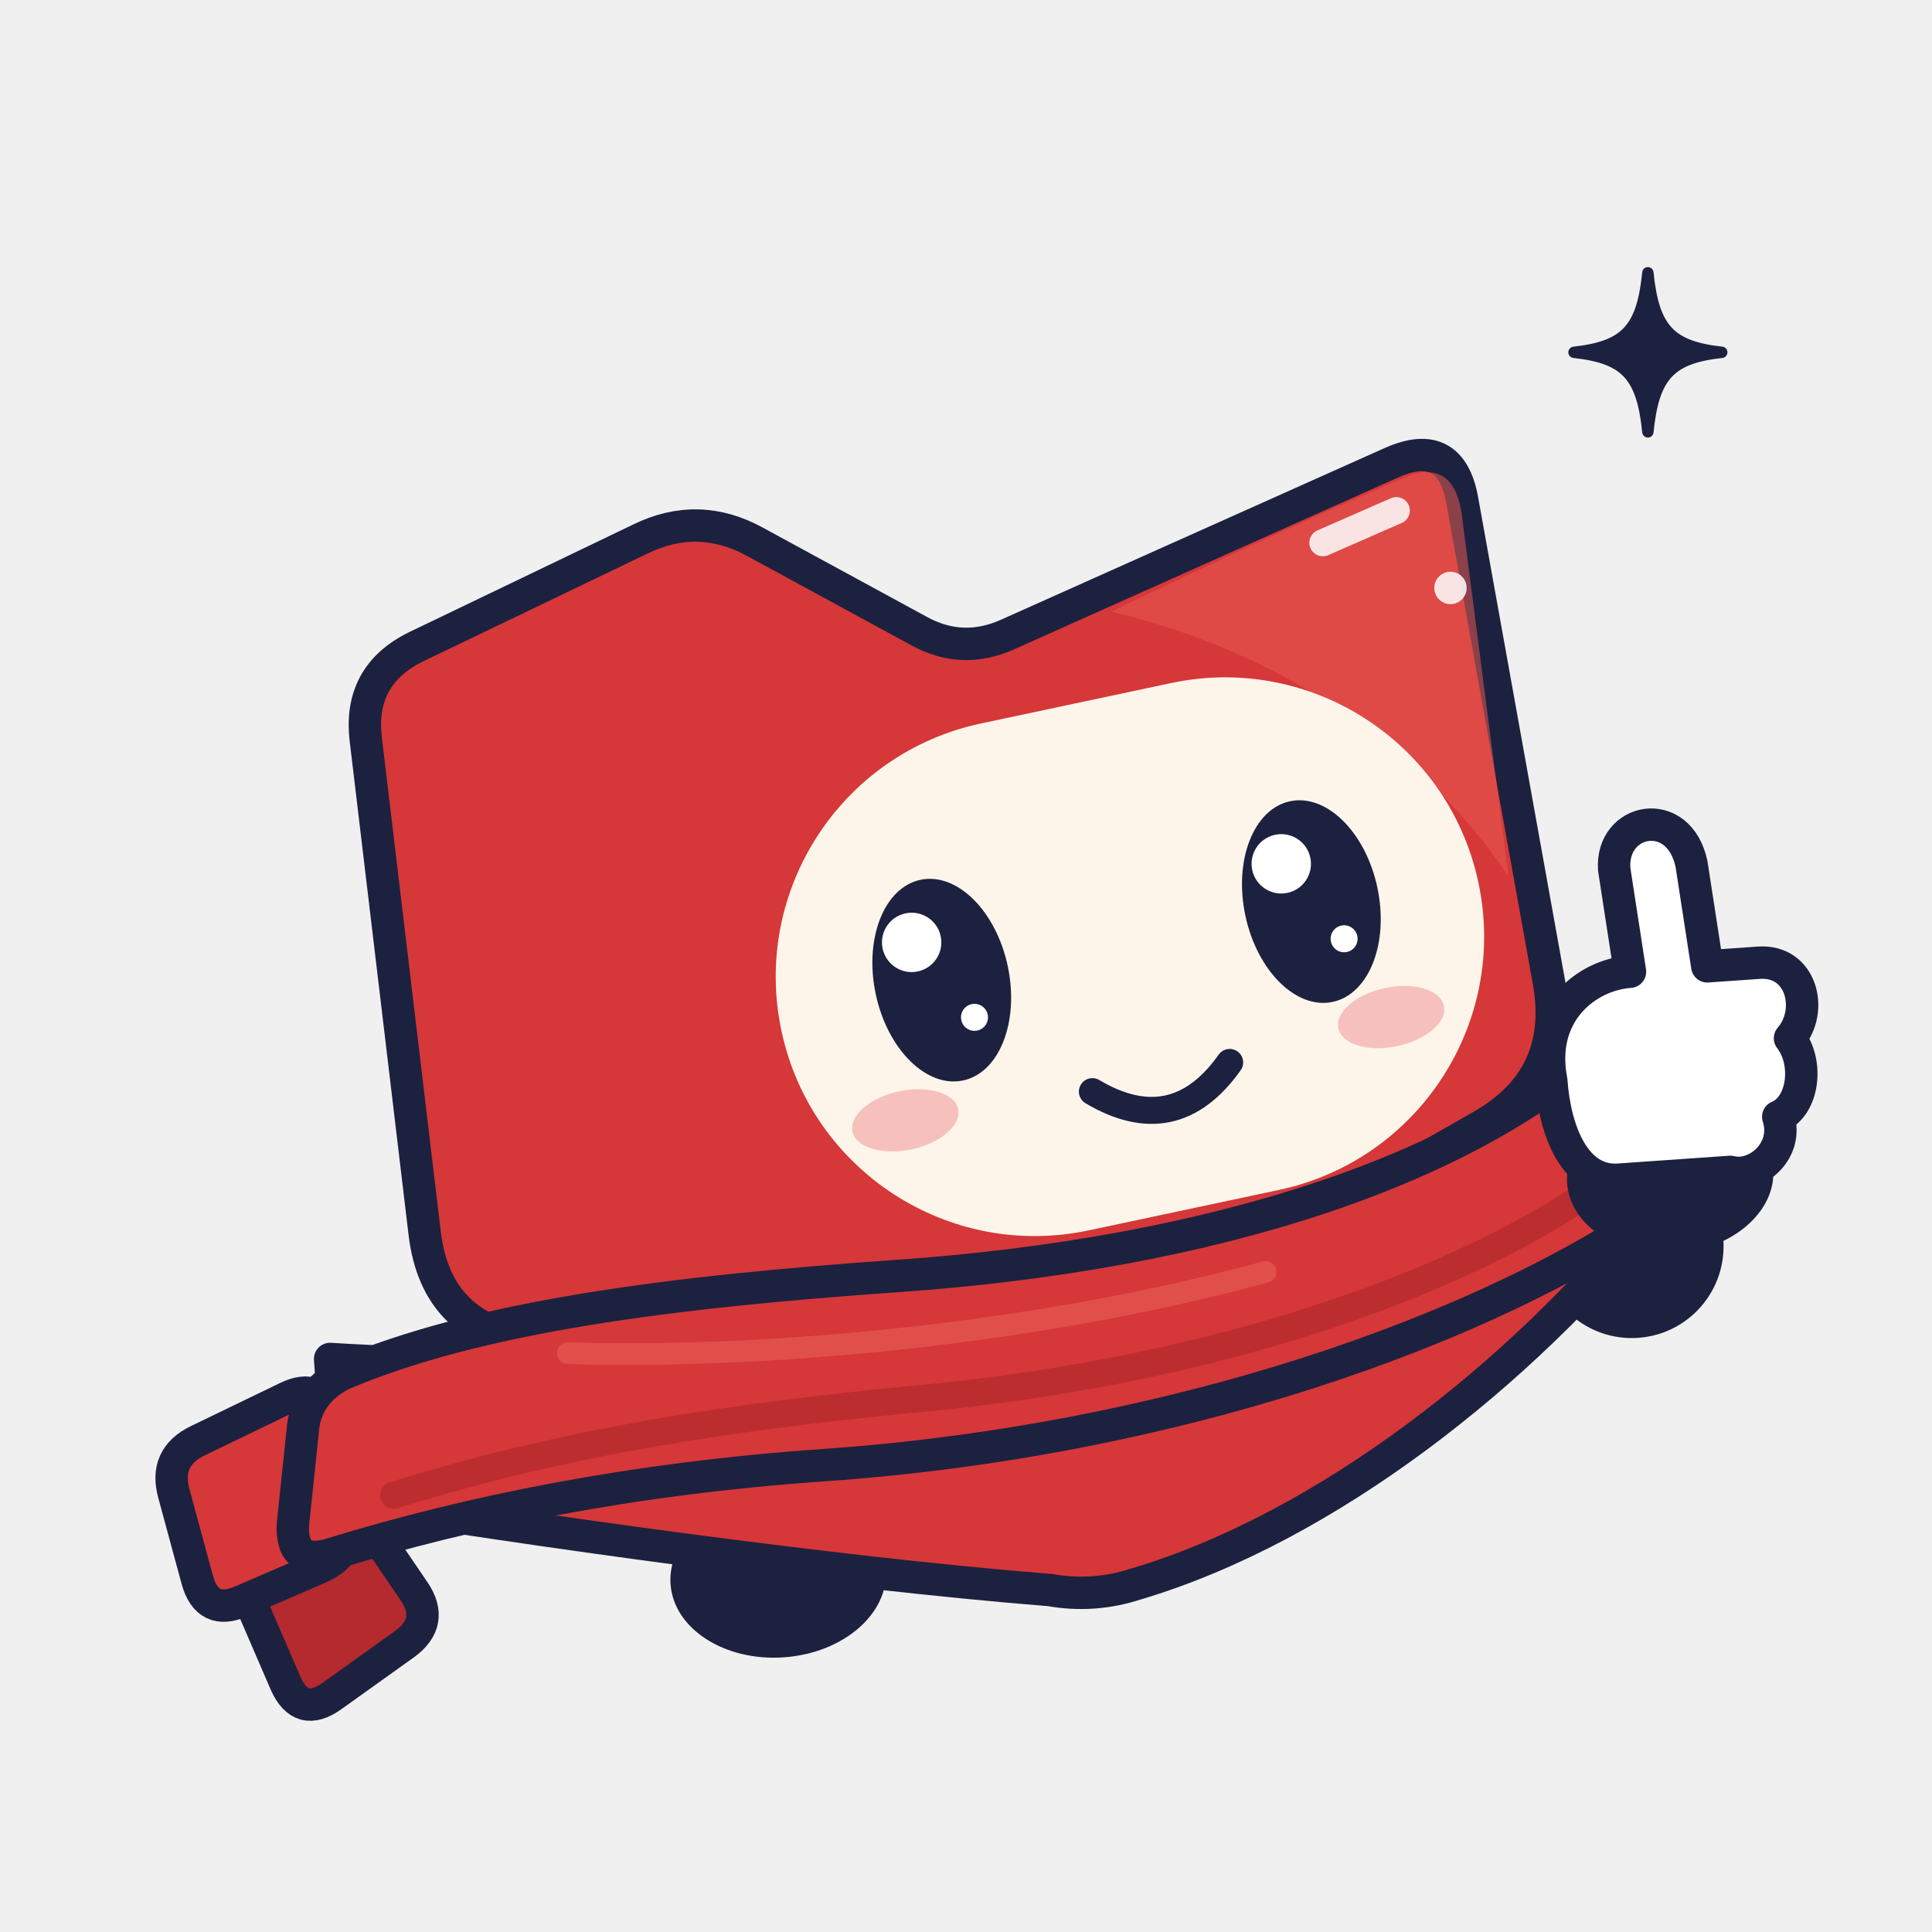
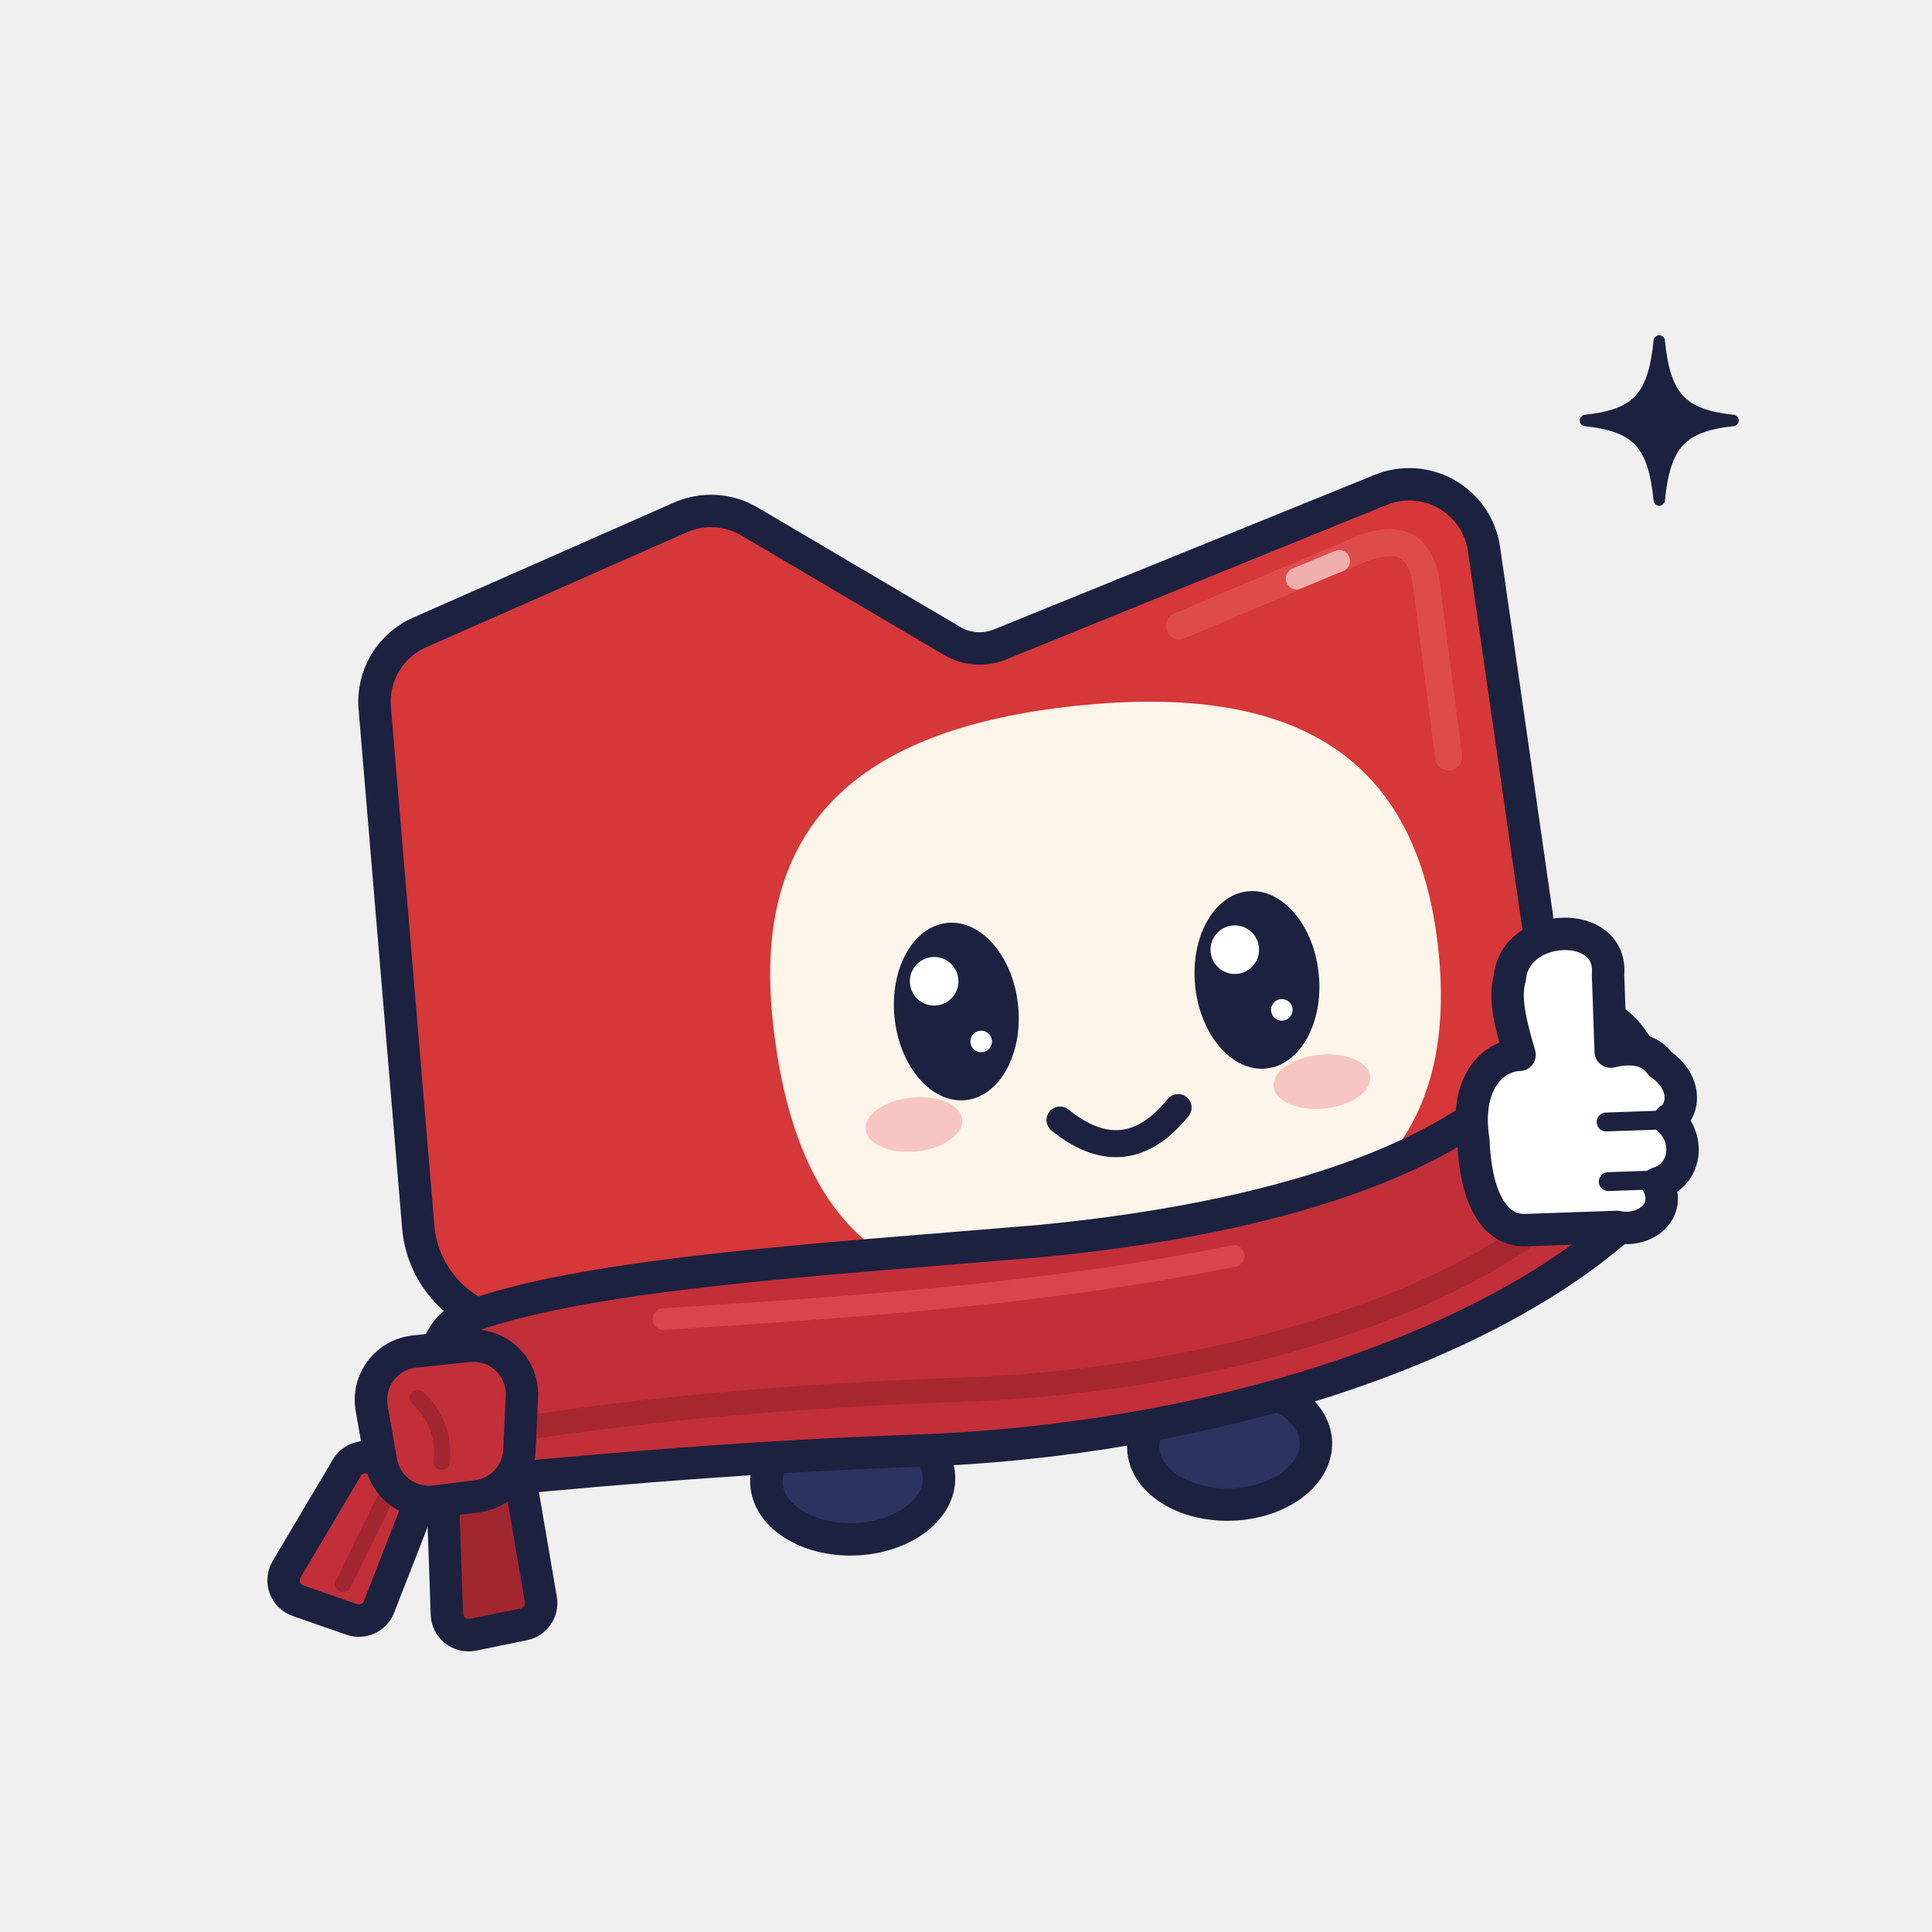
<svg xmlns="http://www.w3.org/2000/svg" viewBox="0 0 340 340" width="340" height="340">
-   <g transform="translate(170.0,178.0) rotate(-4) scale(0.95,0.95) translate(-108,-104)">
-     <ellipse cx="66" cy="206" rx="20" ry="15" fill="#1c2140" />
-     <ellipse cx="228" cy="156" rx="17" ry="17" fill="#1c2140" />
-     <path d="M-14,160 C60,170 150,158 228,132 Q234,140 232,150 C206,178 168,204 132,212 Q124,214 116,212 C76,206 20,194 -14,186 Z" fill="#d63738" stroke="#1c2140" stroke-width="6" stroke-linejoin="round" stroke-linecap="round" />
-     <path d="M-18.1,189.4 L-27.9,194.6 Q-34,198 -31.6,204.6 L-26.4,219.4 Q-24,226 -18.0,222.3 L-4.0,213.7 Q2,210 -1.5,204.0 L-8.5,192.0 Q-12,186 -18.1,189.4 Z" fill="#b52a2e" stroke="#1c2140" stroke-width="6" stroke-linejoin="round" stroke-linecap="round" />
-     <path d="M-22.5,166.6 L-39.5,173.4 Q-46,176 -44.6,182.9 L-41.4,199.1 Q-40,206 -33.4,203.6 L-18.6,198.4 Q-12,196 -12.9,189.1 L-15.1,170.9 Q-16,164 -22.5,166.6 Z" fill="#d63738" stroke="#1c2140" stroke-width="6" stroke-linejoin="round" stroke-linecap="round" />
-     <path d="M11.1,29.5 L53.9,12.5 Q65,8 75.1,14.5 L104.4,33.2 Q112,38 120.5,34.9 L193.7,8.1 Q205,4 206.3,15.9 L216.1,106.1 Q218,124 201.8,131.8 L131.6,165.6 Q110,176 86.4,171.5 L23.7,159.4 Q6,156 5.1,138.0 L0.6,46.0 Q0,34 11.1,29.5 Z" fill="#d63738" stroke="#1c2140" stroke-width="6" stroke-linejoin="round" stroke-linecap="round" />
-     <path d="M140,32 Q170,20 196,11 Q205,8 206,18 L210,86 C196,62 172,42 140,32 Z" fill="#e65a52" opacity=".55" />
-     <path d="M180,22 L194,17" stroke="#ffffff" stroke-width="5" stroke-linecap="round" opacity=".85" />
-     <circle cx="203" cy="32" r="3" fill="#ffffff" opacity=".85" />
-     <g transform="rotate(-8,139,96)">
-       <rect x="73" y="48" width="132" height="96" rx="48" fill="#fdf5ea" />
-       <ellipse cx="92" cy="117" rx="10" ry="5.5" fill="#e8606a" opacity=".35" />
-       <ellipse cx="184" cy="117" rx="10" ry="5.5" fill="#e8606a" opacity=".35" />
-       <ellipse cx="104" cy="93" rx="12.5" ry="19" fill="#1c2140" />
-       <circle cx="100" cy="85" r="5.5" fill="#ffffff" />
-       <circle cx="108.5" cy="101" r="2.5" fill="#ffffff" />
-       <ellipse cx="174" cy="93" rx="12.5" ry="19" fill="#1c2140" />
-       <circle cx="170" cy="85" r="5.5" fill="#ffffff" />
-       <circle cx="178.5" cy="101" r="2.5" fill="#ffffff" />
-       <path d="M127,119 Q140,131 153,119" fill="none" stroke="#1c2140" stroke-width="5" stroke-linejoin="round" stroke-linecap="round" />
+   <g transform="translate(170.0,178.0) rotate(-2) scale(0.95) translate(-108,-104)">
+     <ellipse cx="84" cy="190" rx="16" ry="11" fill="#2c3360" stroke="#1c2140" stroke-width="6.00" stroke-linejoin="round" stroke-linecap="round" />
+     <ellipse cx="154" cy="186" rx="16" ry="11" fill="#2c3360" stroke="#1c2140" stroke-width="6.00" stroke-linejoin="round" stroke-linecap="round" />
+     <path d="M11.4,185.5 L18.0,184.6 A4.0,4.0 0 0 1 22.5,188.0 L25.5,210.2 A4.0,4.0 0 0 1 22.2,214.6 L12.7,216.2 A4.0,4.0 0 0 1 8.0,212.3 L8.0,189.5 A4.0,4.0 0 0 1 11.4,185.5 Z" fill="#a2262f" stroke="#1c2140" stroke-width="6.00" stroke-linejoin="round" stroke-linecap="round" />
+     <path d="M-5.1,182.8 L1.6,184.8 A4.0,4.0 0 0 1 4.2,190.2 L-4.5,210.4 A4.0,4.0 0 0 1 -9.6,212.6 L-19.4,208.8 A4.0,4.0 0 0 1 -21.4,202.9 L-9.6,184.5 A4.0,4.0 0 0 1 -5.1,182.8 Z" fill="#c22f39" stroke="#1c2140" stroke-width="6.00" stroke-linejoin="round" stroke-linecap="round" />
+     <path d="M-3,191 L-11,206" fill="none" stroke="#a2262f" stroke-width="3" stroke-linecap="round" />
+     <path d="M9.3,30.3 L58.3,10.7 A14.0,14.0 0 0 1 71.1,11.9 L107.8,35.3 A10.0,10.0 0 0 0 116.6,36.3 L188.2,10.1 A14.0,14.0 0 0 1 206.9,21.8 L216.3,108.6 A22.0,22.0 0 0 1 204.0,130.7 L117.7,172.3 A26.0,26.0 0 0 1 101.6,174.4 L21.4,159.0 A20.0,20.0 0 0 1 5.2,140.3 L0.5,44.0 A14.0,14.0 0 0 1 9.3,30.3 Z" fill="#d63738" />
+     <path d="M150,34 L184,21 Q195,17 196,28 L199,60" fill="none" stroke="#e8665d" stroke-width="5" stroke-linecap="round" stroke-linejoin="round" opacity=".45" />
+     <path d="M172,26 L180,23" stroke="#ffffff" stroke-width="4" stroke-linecap="round" opacity=".55" />
+     <path d="M9.3,30.3 L58.3,10.7 A14.0,14.0 0 0 1 71.1,11.9 L107.8,35.3 A10.0,10.0 0 0 0 116.6,36.3 L188.2,10.1 A14.0,14.0 0 0 1 206.9,21.8 L216.3,108.6 A22.0,22.0 0 0 1 204.0,130.7 L117.7,172.3 A26.0,26.0 0 0 1 101.6,174.4 L21.4,159.0 A20.0,20.0 0 0 1 5.2,140.3 L0.5,44.0 A14.0,14.0 0 0 1 9.3,30.3 Z" fill="none" stroke="#1c2140" stroke-width="6.00" stroke-linejoin="round" stroke-linecap="round" />
+     <g transform="rotate(-4,134,100)">
+       <path d="M134,48 C175,48 196,64 196,100 C196,136 175,152 134,152 C92,160 72,142 72,100 C72,64 93,48 134,48 Z" fill="#fdf5ea" />
+       <ellipse cx="96" cy="122" rx="9" ry="5" fill="#ef7f86" opacity=".4" />
+       <ellipse cx="172" cy="122" rx="9" ry="5" fill="#ef7f86" opacity=".4" />
+       <ellipse cx="106" cy="102" rx="11.5" ry="16.5" fill="#1c2140" />
+       <circle cx="102.5" cy="96" r="4.5" fill="#ffffff" />
+       <circle cx="110" cy="108" r="2" fill="#ffffff" />
+       <ellipse cx="162" cy="102" rx="11.5" ry="16.5" fill="#1c2140" />
+       <circle cx="158.5" cy="96" r="4.5" fill="#ffffff" />
+       <circle cx="166" cy="108" r="2" fill="#ffffff" />
+       <path d="M123,124 Q134,135 145,124" fill="none" stroke="#1c2140" stroke-width="5.00" stroke-linejoin="round" stroke-linecap="round" />
    </g>
-     <path d="M228,116 C200,140 150,152 92,152 C50,152 14,154 -12,163 Q-19,166 -20,173 L-23,190 Q-24,198 -16,196 C10,190 40,186 76,186 C140,186 200,170 236,148 Q246,130 228,116 Z" fill="#d63738" stroke="#1c2140" stroke-width="6" stroke-linejoin="round" stroke-linecap="round" />
-     <path d="M-4,186 C30,178 60,176 92,175 C150,174 200,160 228,141" fill="none" stroke="#b52a2e" stroke-width="5" stroke-linecap="round" opacity=".8" />
-     <path d="M30,162 C70,166 120,164 160,156" fill="none" stroke="#e65a52" stroke-width="4" stroke-linecap="round" opacity=".7" />
-     <g transform="translate(236,118) rotate(0) scale(1.595,1.595)">
-       <ellipse cx="0" cy="16" rx="12" ry="9" fill="#1c2140" />
-       <path d="M-13,4 C-14,-4 -8,-8 -3,-8 L-4,-20 C-4,-26 4,-27 5,-20 L6,-8 L12,-8 C17,-8 18,-2 15,1 C17,4 16,9 13,10 C14,14 10,17 7,16 L-6,16 C-11,16 -13,10 -13,4 Z" fill="#ffffff" stroke="#1c2140" stroke-width="3.762" stroke-linejoin="round" stroke-linecap="round" />
+     <path d="M212,118 C200,132 170,144 120,147 C80,149 34,150 12,158 C4,162 4,186 12,188 C30,187 60,185 96,185 C150,185 202,170 229,147 C237,140 238,118 228,110 C222,106 215,112 212,118 Z" fill="#c22f39" stroke="#1c2140" stroke-width="6.00" stroke-linejoin="round" stroke-linecap="round" />
+     <path d="M26,178 C52,175 80,174 104,174 C150,174 190,163 212,148" fill="none" stroke="#a2262f" stroke-width="4.5" stroke-linecap="round" opacity=".85" />
+     <path d="M50,159 C84,158 120,157 156,151" fill="none" stroke="#d9454c" stroke-width="4" stroke-linecap="round" />
+     <path d="M3.7,163.4 L13.7,162.7 A9.0,9.0 0 0 1 23.3,172.3 L22.5,182.3 A9.0,9.0 0 0 1 14.3,190.6 L6.5,191.3 A9.0,9.0 0 0 1 -3.2,183.6 L-4.6,173.6 A9.0,9.0 0 0 1 3.7,163.4 Z" fill="#c22f39" stroke="#1c2140" stroke-width="6.00" stroke-linejoin="round" stroke-linecap="round" />
+     <path d="M4,172 Q9,177 8,184" fill="none" stroke="#a2262f" stroke-width="3" stroke-linecap="round" />
+     <g transform="translate(218,126) rotate(0) scale(1.3,1.3)">
+       <path d="M-13,4 C-14,-4 -10,-8 -6,-8 C-7,-12 -8,-16 -7,-19 C-6,-27 8,-27 7,-19 C7,-15 7,-11 7,-8 Q12,-9 14,-6 C18,-3 17,1 15,2 C18,5 17,10 13,11 C15,15 11,18 7,17 L-6,17 C-11,17 -13,11 -13,4 Z" fill="#ffffff" stroke="#1c2140" stroke-width="4.62" stroke-linejoin="round" stroke-linecap="round" />
+       <path d="M6,2 L15,2 M6,10.5 L14,10.5" fill="none" stroke="#1c2140" stroke-width="2.69" stroke-linejoin="round" stroke-linecap="round" />
    </g>
  </g>
-   <path transform="translate(290,62) scale(1.0)" d="M0,-14 C1,-4 4,-1 13,0 C4,1 1,4 0,14 C-1,4 -4,1 -13,0 C-4,-1 -1,-4 0,-14 Z" fill="#1c2140" stroke="#1c2140" stroke-width="2" stroke-linejoin="round" stroke-linecap="round" />
+   <path transform="translate(292,74) scale(1.0)" d="M0,-14 C1,-4 4,-1 13,0 C4,1 1,4 0,14 C-1,4 -4,1 -13,0 C-4,-1 -1,-4 0,-14 Z" fill="#1c2140" stroke="#1c2140" stroke-width="2.00" stroke-linejoin="round" stroke-linecap="round" />
</svg>
